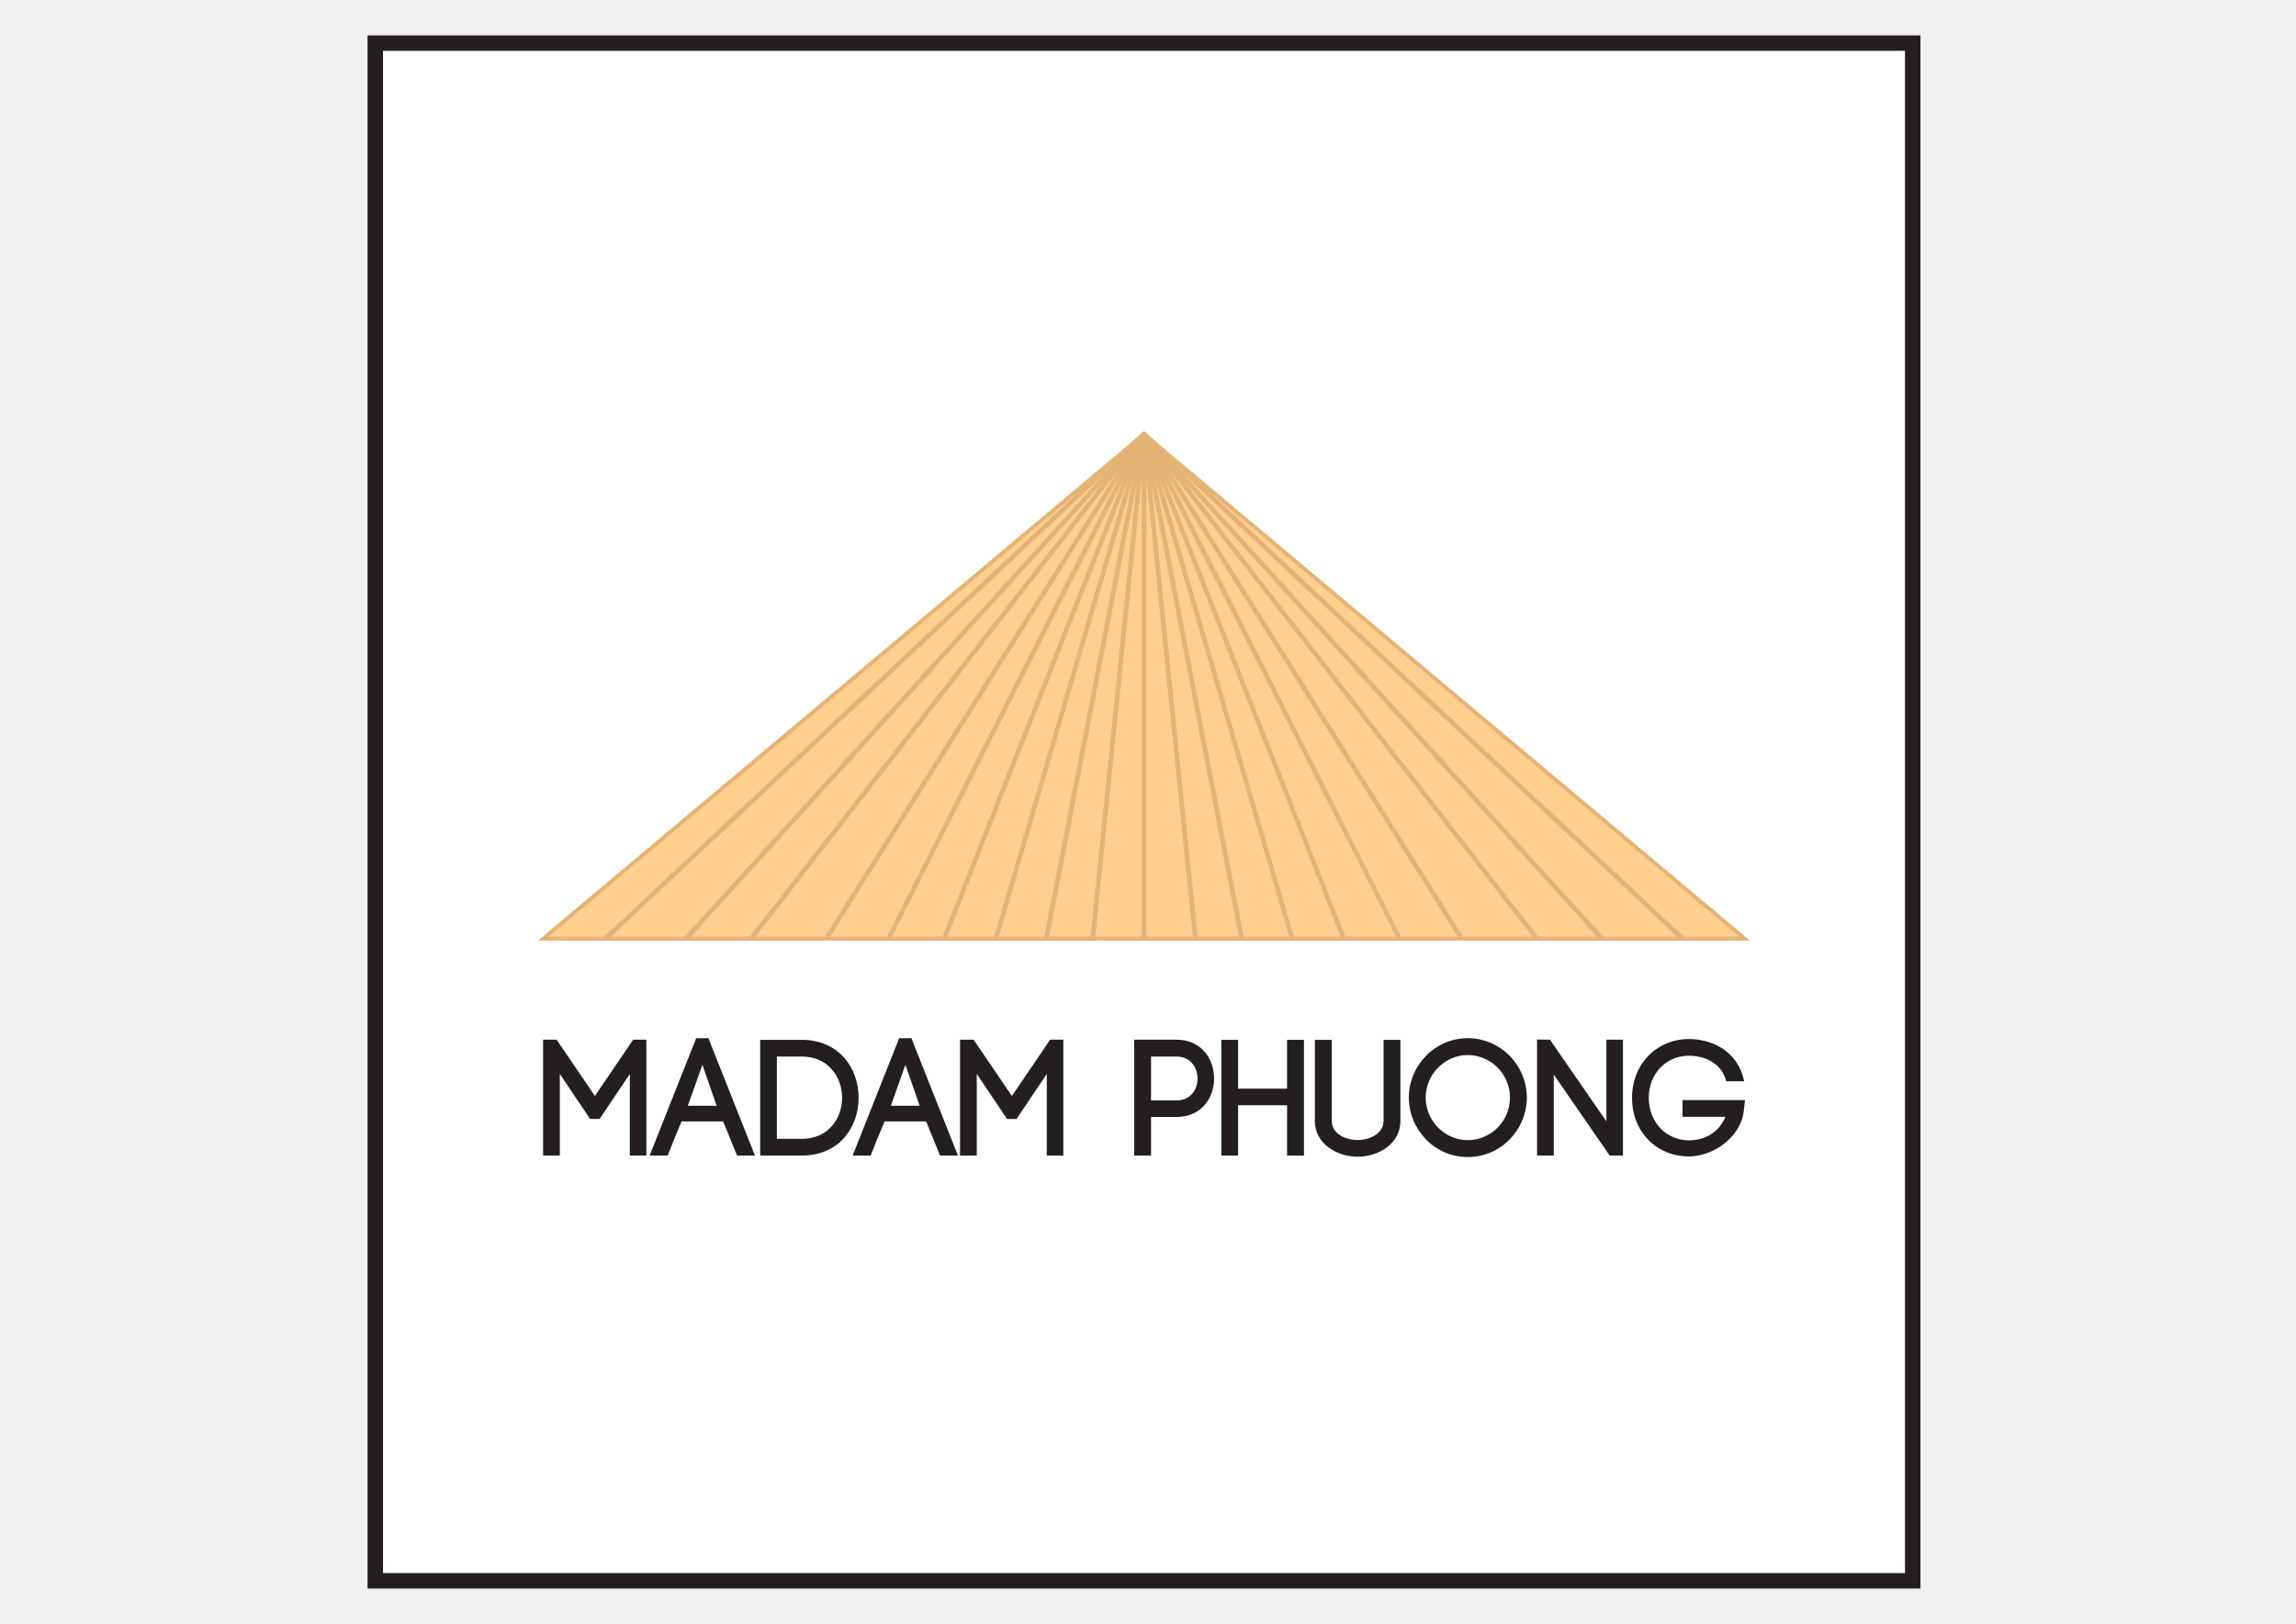
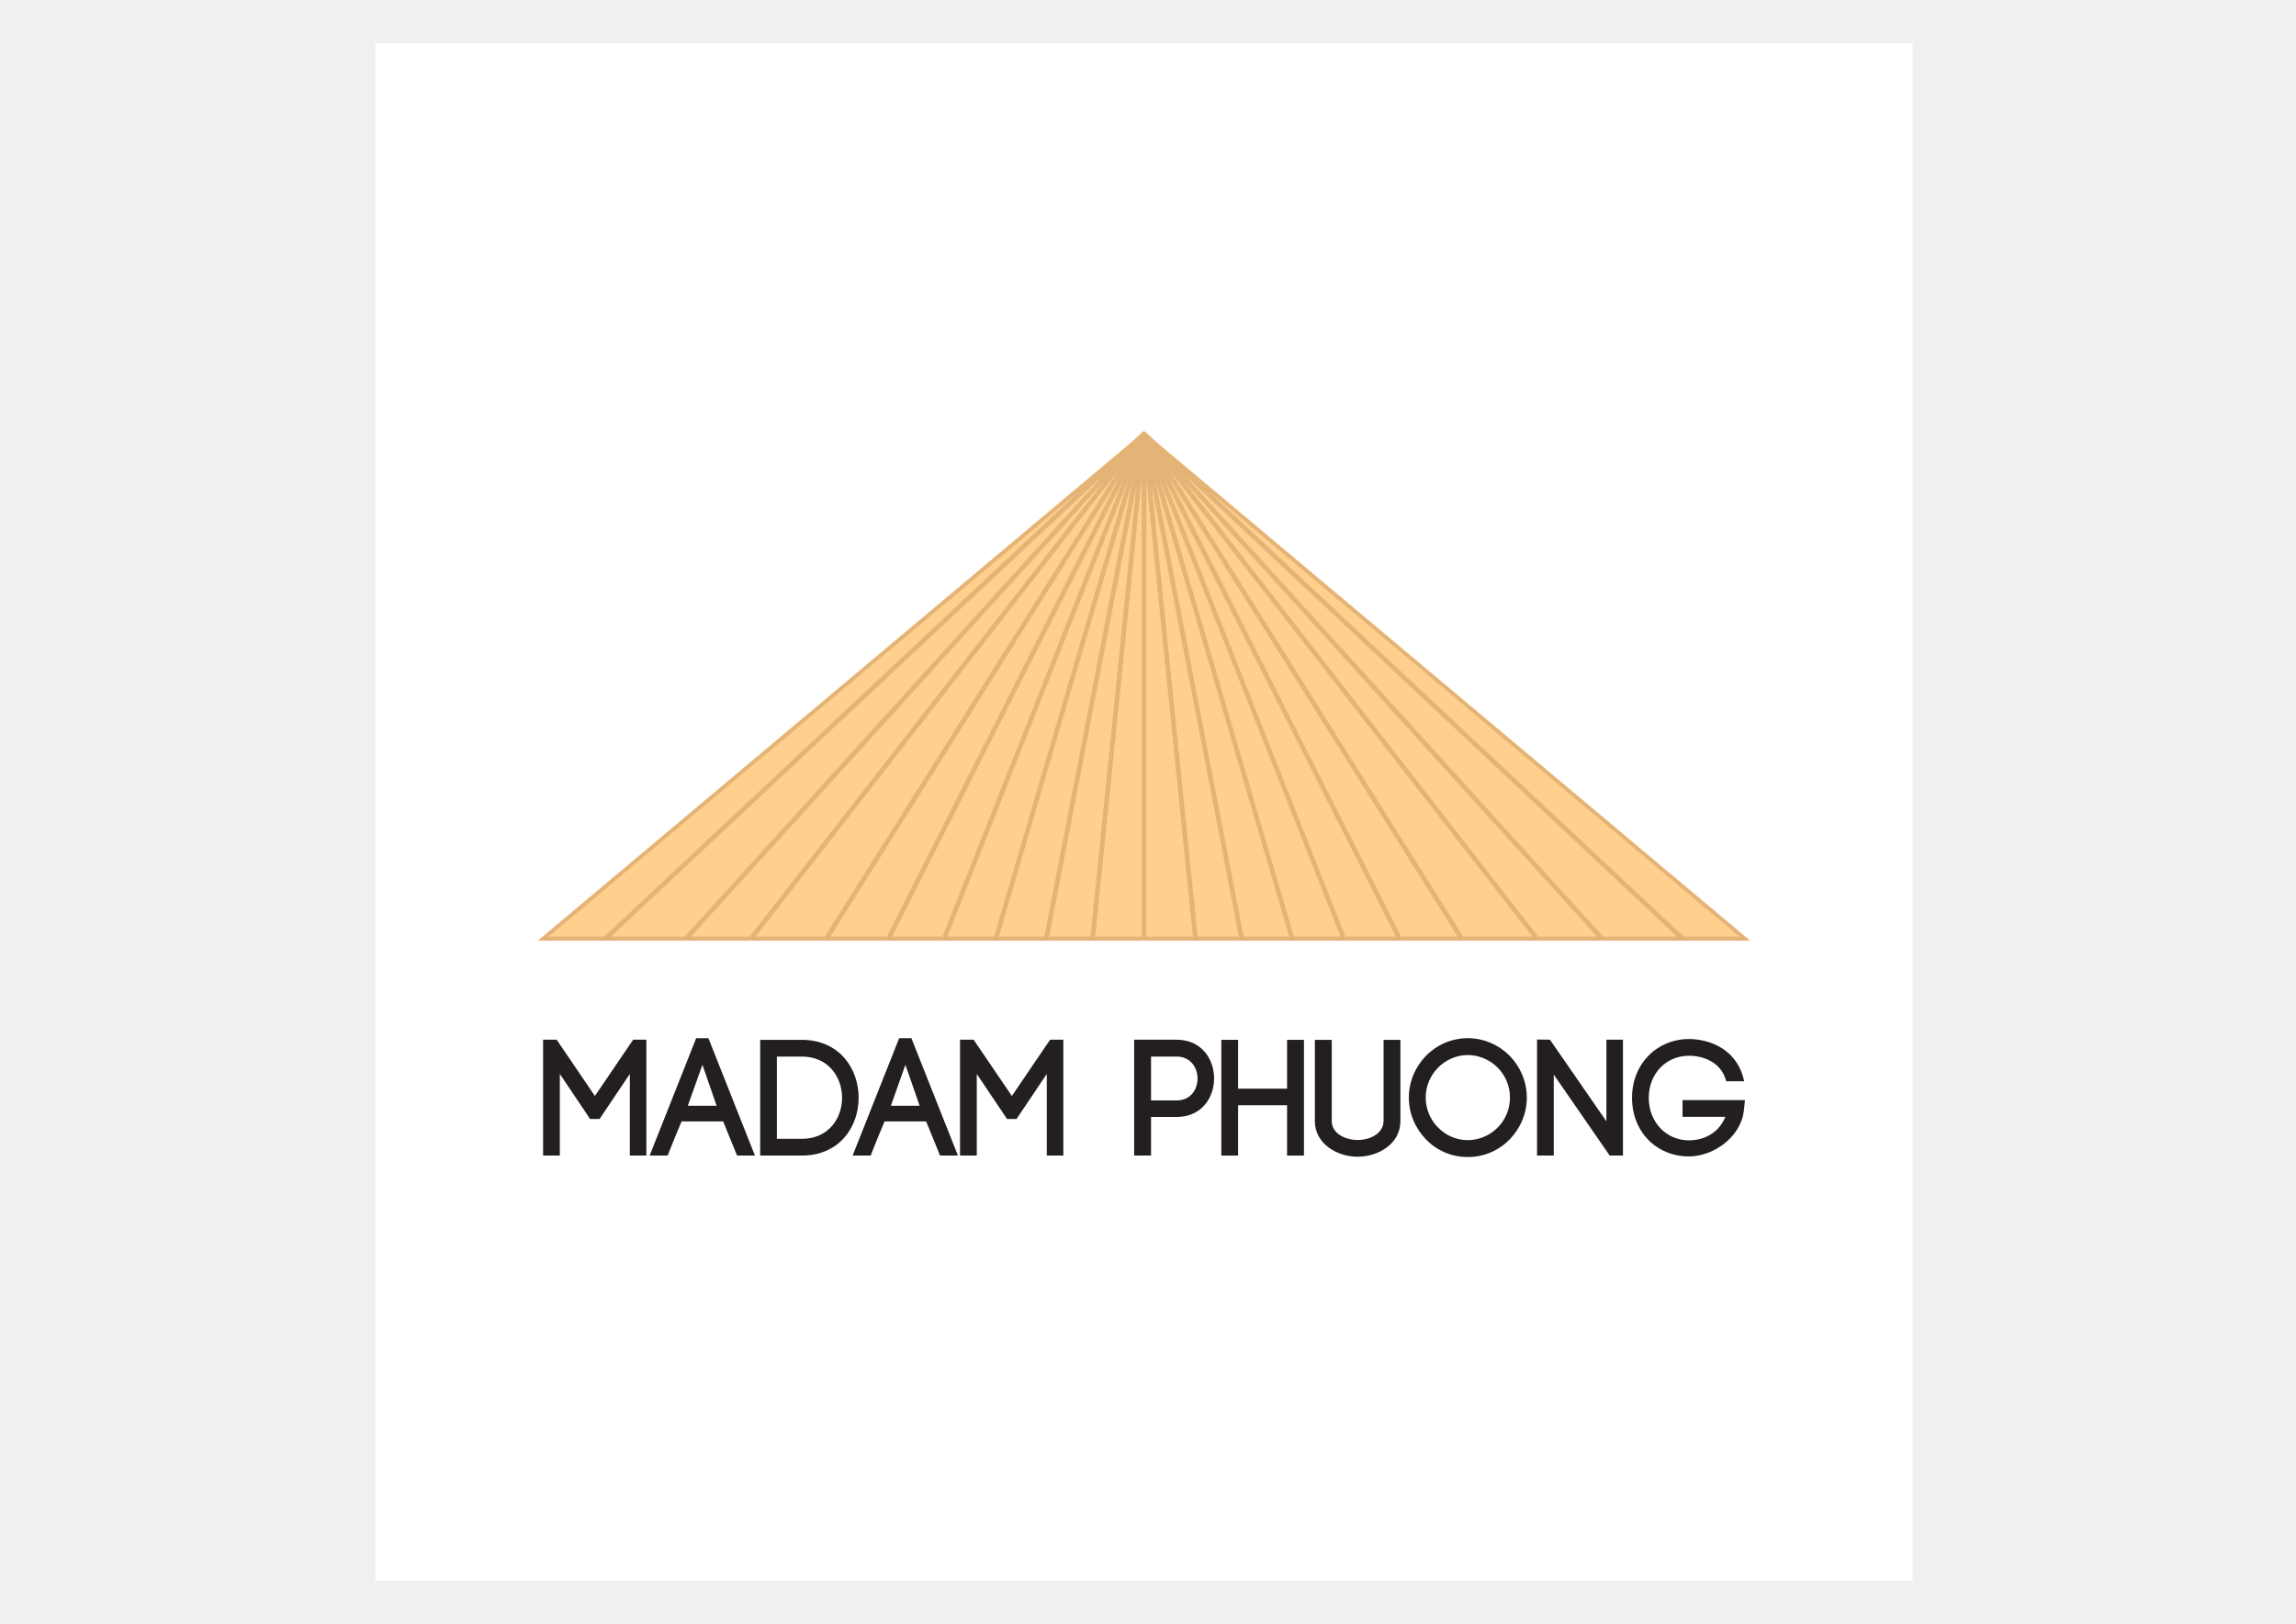
<svg xmlns="http://www.w3.org/2000/svg" id="Layer_1" data-name="Layer 1" viewBox="0 0 841.89 595.28">
  <defs>
    <style>
      .cls-1 {
        fill: none;
-         stroke: #231f20;
-         stroke-miterlimit: 10;
-         stroke-width: 5.67px;
+         stroke: none;
      }

      .cls-2 {
        fill: #fecf8d;
      }

      .cls-2, .cls-3, .cls-4, .cls-5 {
        stroke-width: 0px;
      }

      .cls-3 {
        fill: #e4b477;
      }

      .cls-4 {
        fill: #fff;
      }

      .cls-5 {
        fill: #231f20;
      }
    </style>
  </defs>
  <g>
    <rect class="cls-4" x="137.61" y="15.81" width="563.74" height="563.74" />
    <rect class="cls-1" x="137.61" y="15.81" width="563.74" height="563.74" />
  </g>
  <g>
    <polyline class="cls-2" points="641.67 344.8 419.46 158.23 197.25 344.8" />
    <path class="cls-3" d="m418.88,158.38l-4.66,4.37-216.96,182.14h-.01,444.46l-216.98-182.14-4.68-4.37c-.65-.54-1.16,0-1.16,0Zm-217.7,185l194.89-163.62-174.54,163.62h-20.35Zm22.84,0l180.65-169.3-15.29,16.83-138.32,152.47h-27.04Zm29.36,0l16.7-18.38,134.78-148.62-129.97,167h-21.51Zm23.7,0l132.52-170.3-107.16,170.3h-25.35Zm27.38,0l51.84-82.33,54.11-86.04-30.38,59.98-54.86,108.39h-20.72Zm22.65,0l3.12-6.13,81.58-161.2-23.07,58.3-43.17,109.03h-18.46Zm20.31,0l36.98-93.42,28.98-73.22-48.88,166.64h-17.08Zm18.84,0l48.93-166.74-32.25,166.74h-16.68Zm18.42,0l5.37-27.75,26.64-137.7-16.83,165.45h-15.18Zm16.9,0l17.05-167.48v167.48h-17.05Zm18.77,0v-167.48l17.06,167.48h-17.06Zm18.8,0l-16.87-165.45,6.8,35.11,25.2,130.34h-15.13Zm16.87,0l-9.87-51.08-22.38-115.67,48.94,166.74h-16.69Zm18.45,0l-5.09-17.35-43.78-149.29,65.96,166.63h-17.08Zm18.92,0l-66.25-167.32,84.71,167.32h-18.46Zm20.38,0l-67.62-133.6-17.62-34.78,105.96,168.37h-20.73Zm22.77,0l-107.2-170.32,132.55,170.32h-25.35Zm27.5,0l-63.1-81.08-66.84-85.92,58.93,65.01,92.54,101.99h-21.54Zm23.84,0l-153.57-169.29,156.23,146.45,24.37,22.84h-27.04Zm29.55,0l-69.28-64.94-105.28-98.68,194.92,163.62h-20.35Z" />
  </g>
  <g>
    <path class="cls-5" d="m205.27,423.65h-6.13v-42.48h4.97l14.03,20.63,14.02-20.63h4.85v42.48h-6.07v-29.92l-11.1,16.51h-3.46l-11.1-16.51v29.92Z" />
    <path class="cls-5" d="m265.15,411.14h-15.23c-1.64,3.88-3.77,8.99-5.1,12.51h-6.61l17.06-43.03h4.49l17.06,43.03h-6.56l-5.09-12.51Zm-12.94-5.76h10.56l-5.21-15-5.35,15Z" />
    <path class="cls-5" d="m293.97,381.22c13.9,0,20.87,10.63,20.87,21.25s-6.97,21.18-20.87,21.18h-15.23v-42.43h15.23Zm0,36.3c9.83,0,14.8-7.53,14.8-15.05s-4.97-15.12-14.8-15.12h-9.11v30.17h9.11Z" />
    <path class="cls-5" d="m339.59,411.14h-15.24c-1.64,3.88-3.77,8.99-5.1,12.51h-6.61l17.06-43.03h4.49l17.06,43.03h-6.56l-5.09-12.51Zm-12.93-5.76h10.55l-5.22-15-5.33,15Z" />
    <path class="cls-5" d="m358.15,423.65h-6.13v-42.48h4.98l14.03,20.63,14.02-20.63h4.85v42.48h-6.07v-29.92l-11.1,16.51h-3.47l-11.1-16.51v29.92Z" />
    <path class="cls-5" d="m431.4,381.17c9.16,0,13.78,7.1,13.78,14.2s-4.62,14.13-13.78,14.13h-9.34v14.15h-6.19v-42.48h15.53Zm0,22.27c5.16,0,7.71-4,7.71-8.02s-2.55-8.07-7.71-8.07h-9.34v16.09h9.34Z" />
    <path class="cls-5" d="m453.98,399.12h17.96v-17.9h6.19v42.43h-6.19v-18.45h-17.96v18.45h-6.14v-42.43h6.14v17.9Z" />
    <path class="cls-5" d="m482.13,410.9v-29.68h6.19v29.74c0,4.67,5.04,6.98,9.53,6.98s9.47-2.36,9.47-7.04v-29.68h6.18v29.74c0,8.62-8.37,13.11-15.66,13.11s-15.72-4.49-15.72-13.16Z" />
    <path class="cls-5" d="m522.9,387.04c3.88-3.94,9.34-6.43,15.29-6.43s11.41,2.49,15.35,6.43c3.83,3.95,6.31,9.34,6.31,15.35s-2.48,11.42-6.31,15.36c-3.94,4.01-9.34,6.44-15.35,6.44s-11.4-2.43-15.29-6.44c-3.83-3.94-6.31-9.35-6.31-15.36s2.48-11.4,6.31-15.35Zm26.27,4.37c-2.85-2.85-6.8-4.61-10.98-4.61s-8.07,1.76-10.87,4.61c-2.78,2.79-4.55,6.68-4.55,10.98s1.77,8.2,4.55,10.99c2.79,2.86,6.68,4.62,10.87,4.62s8.13-1.76,10.98-4.62c2.73-2.78,4.5-6.61,4.5-10.99s-1.77-8.19-4.5-10.98Z" />
    <path class="cls-5" d="m563.6,423.65v-42.55l4.73.07,20.7,29.92v-29.92h6.07v42.48h-4.86l-20.51-29.68v29.68h-6.13Z" />
    <path class="cls-5" d="m632.95,396.39c-1.69-6.85-8.24-9.34-13.64-9.34-8.32,0-14.75,6.5-14.75,15.42s6.43,15.6,14.75,15.6c5.22,0,10.8-2.44,13.35-8.62h-15.71v-6.13h22.87c-.3,3.57-.61,5.95-1.16,7.34v-.05c-2.91,8.12-11.65,13.35-19.35,13.35-11.9,0-20.88-8.98-20.88-21.48s9.16-21.55,20.88-21.55c8.13,0,17.96,4.19,20.21,15.47h-6.56Z" />
  </g>
</svg>
